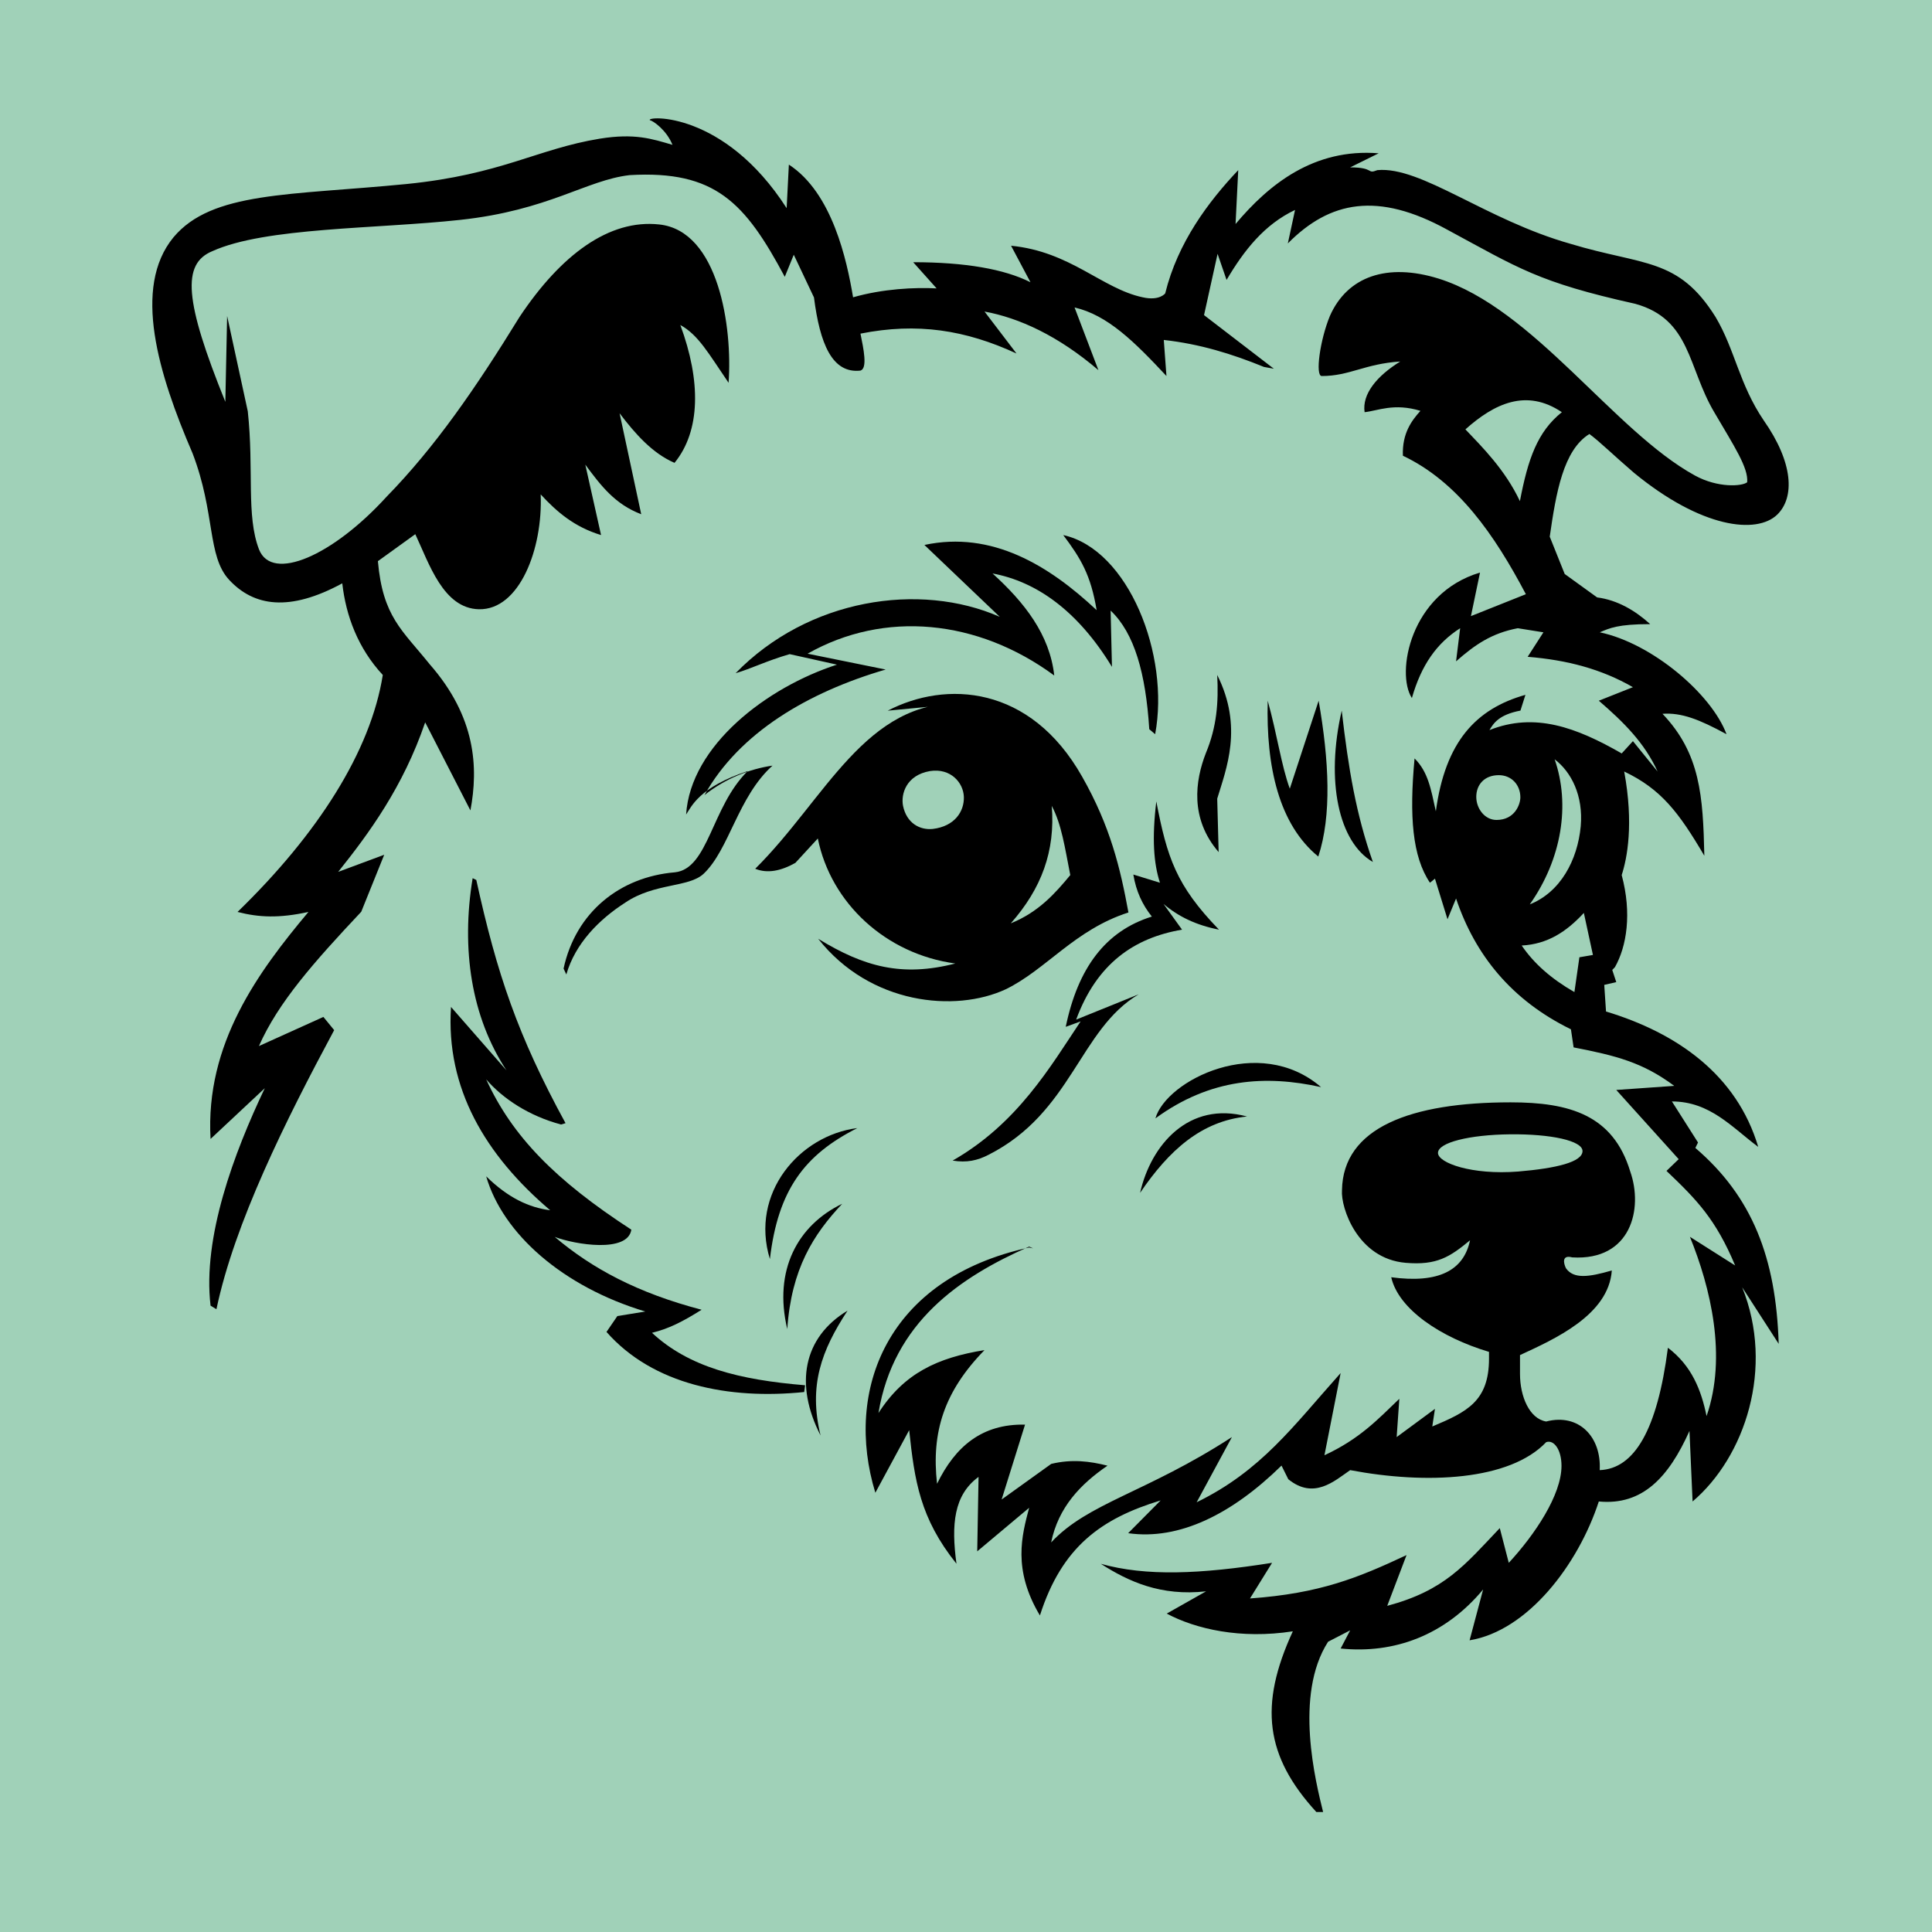
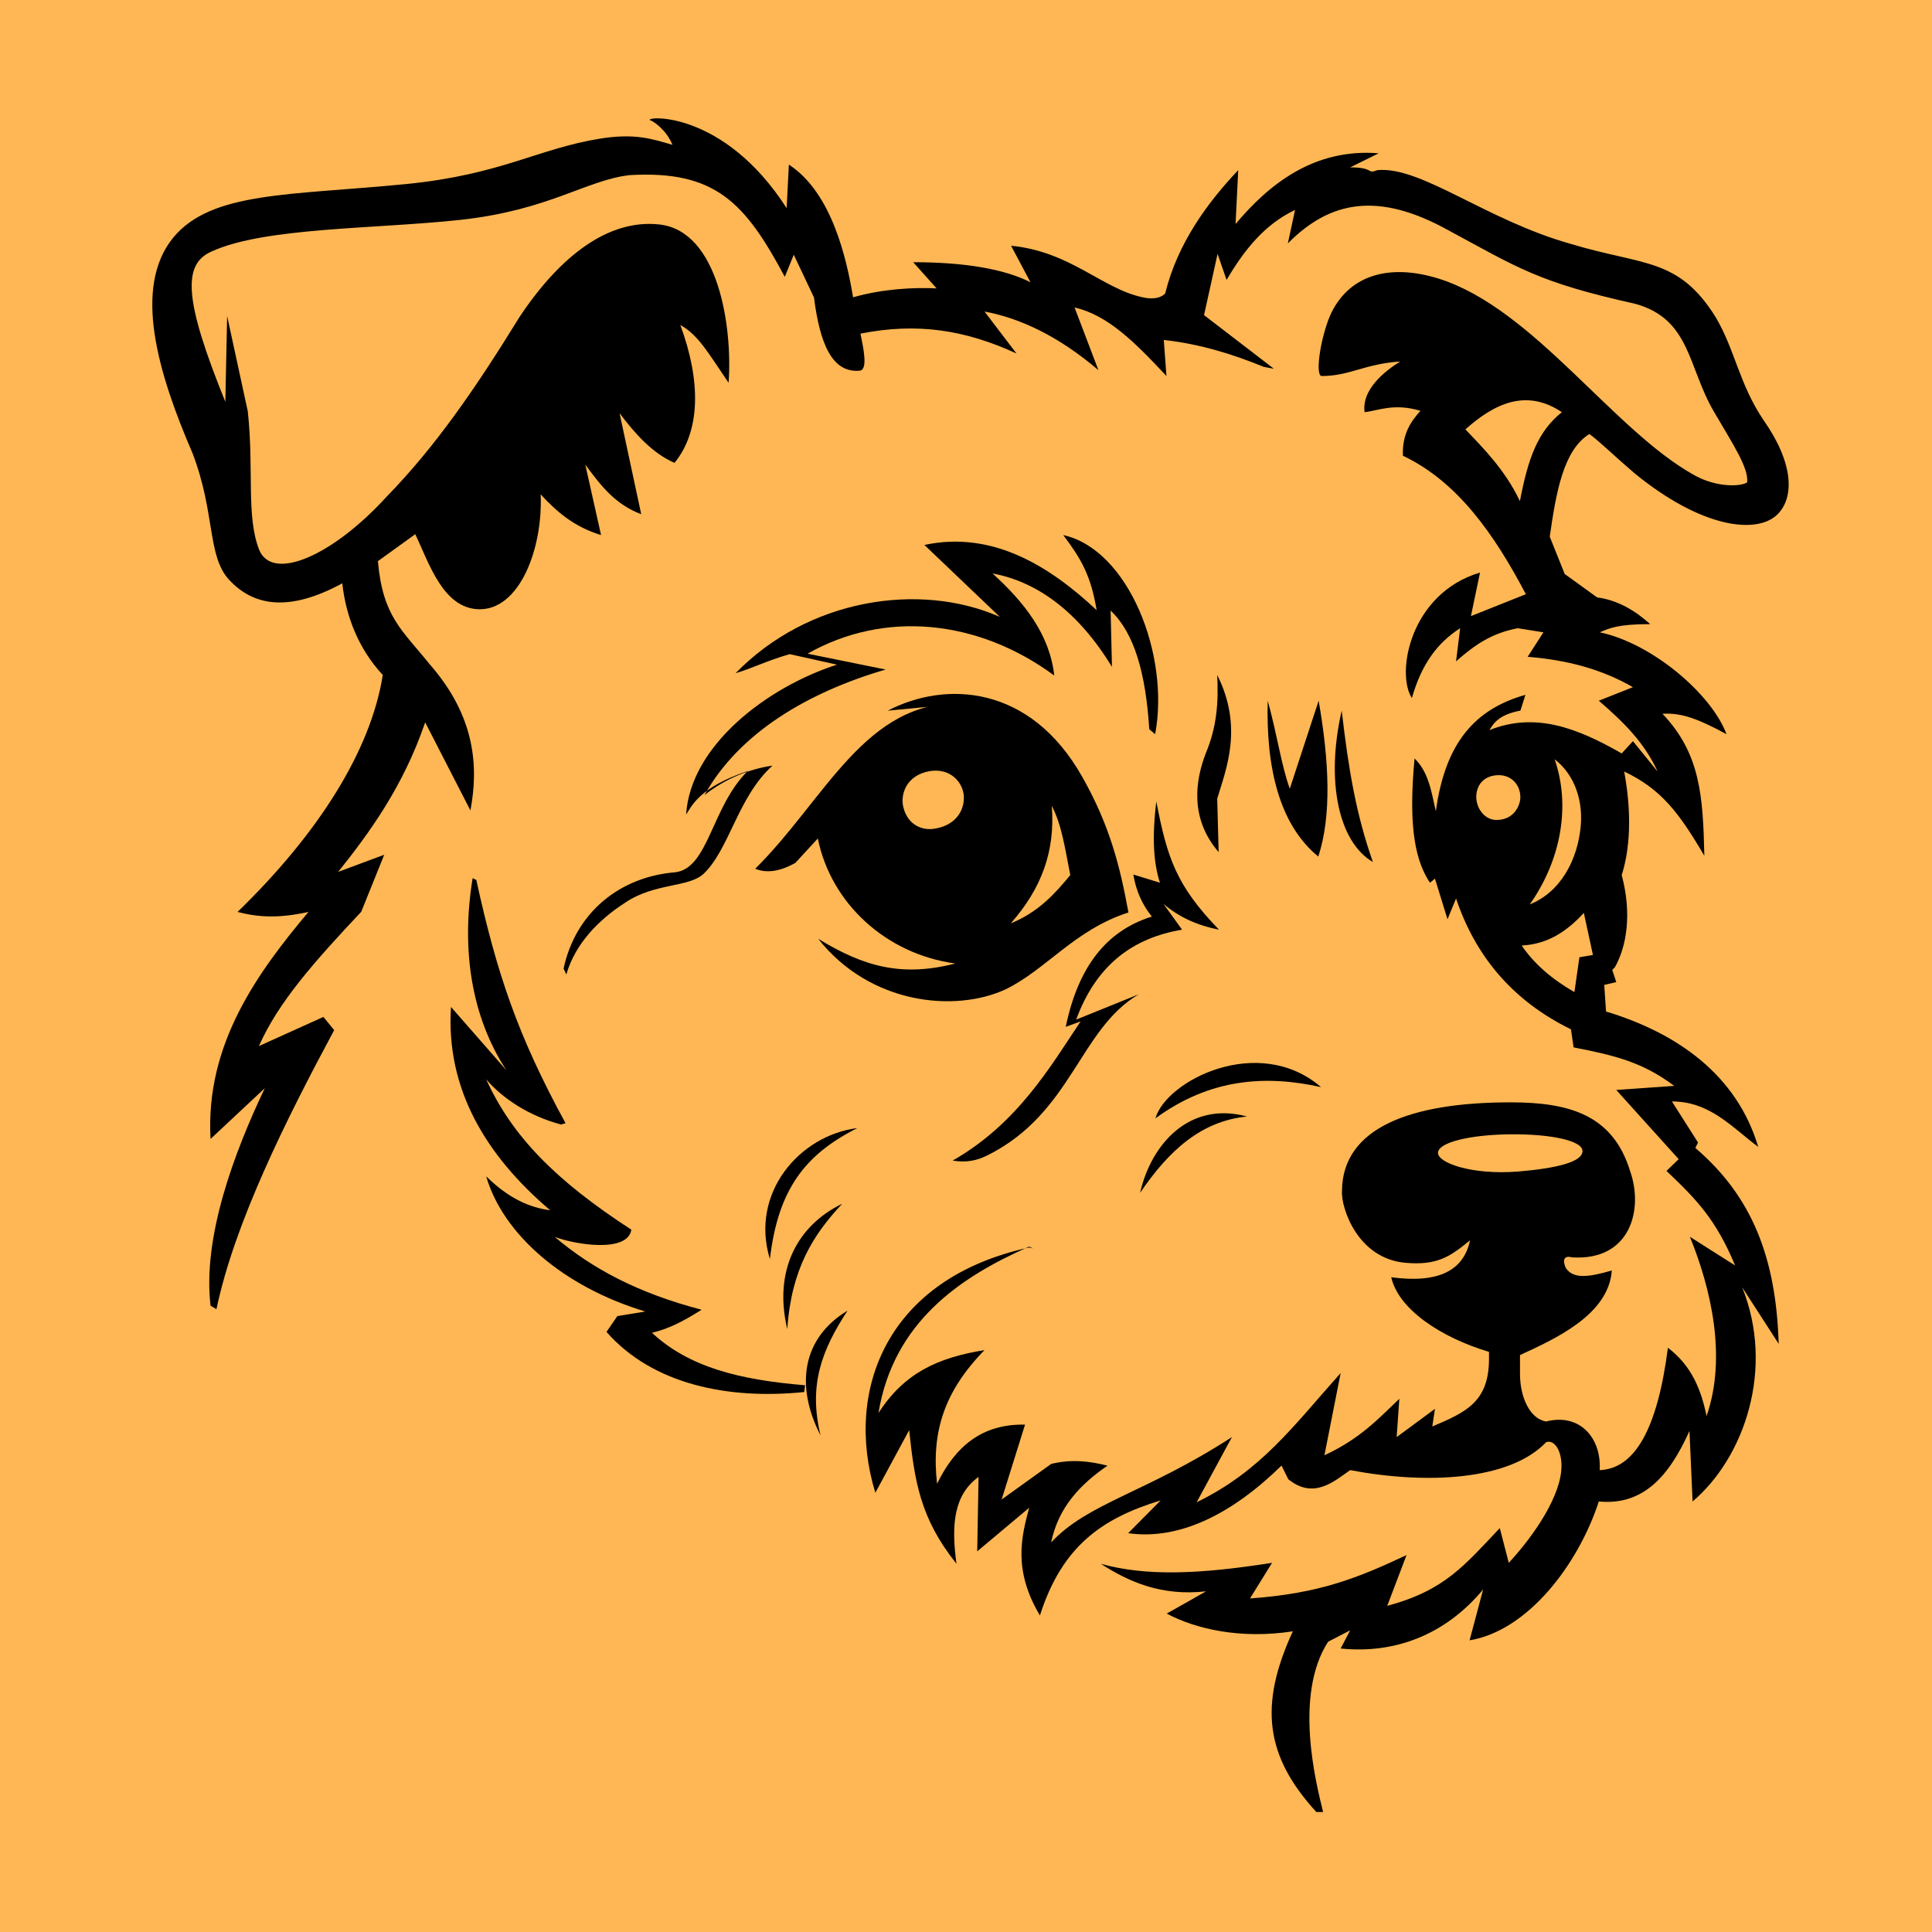
<svg xmlns="http://www.w3.org/2000/svg" width="1024" height="1024" viewBox="0 0 1024 1024" fill="none">
-   <rect width="1024" height="1024" fill="#43A472" fill-opacity="0.5" />
+   <rect width="1024" height="1024" fill="#FEB754" />
  <path d="M91.92 125.81C112.31 101.407 153.374 103.626 215.442 97.537C265.805 92.486 284.685 78.94 317.819 73.512C336.51 70.491 345.573 73.606 356.429 76.769C353.266 68.886 346.092 63.978 344.44 63.694C342.269 61.523 383.663 58.55 416.939 110.328L418.119 87.247C441.153 102.21 448.846 137.893 452.15 157.575C467.962 153.044 484.954 152.242 496.424 152.855L484.01 138.978C511.481 138.978 532.343 142.613 546.173 149.598L535.883 130.246C567.413 133.314 584.074 152.997 605.645 157.575C614.565 159.605 617.586 155.498 617.586 155.498C624.194 128.547 640.478 106.882 656.29 90.174L654.874 118.73C672.574 97.678 696.363 78.515 730.725 81.253L715.621 88.71C728.742 88.71 724.211 92.486 730.017 90.174C753.333 88.002 787.317 116.511 832.488 129.255C871.003 140.914 889.458 136.335 909.282 168.006C919.619 185.423 921.79 203.595 934.77 222.758C950.582 245.273 951.29 263.634 941.992 272.743C931.136 283.269 901.872 280.059 866 250.559C855.002 241.119 847.875 234.039 842.4 230.027C828.57 238.618 824.747 261.132 821.396 284.449L829.325 304.226L846.506 316.639C857.362 318.055 866.708 323.625 874.637 330.799C857.362 330.799 853.067 332.97 847.922 335.142C875.629 340.947 907.158 367.851 915.088 389.138C900.503 381.209 891.205 377.622 881.151 378.33C901.211 399.381 902.627 421.895 903.335 453.566C889.741 430.486 880.443 418.261 860.855 408.915C866 436.763 862.413 454.935 859.533 463.809C865.009 484.152 862.177 501.616 855.946 512.614L854.53 514.077L856.654 520.543L850.282 522.006L851.226 536.119C889.033 547.542 920.563 569.773 931.891 607.863C918.061 597.621 906.403 583.791 886.154 583.791L899.984 605.55L898.568 608.43C928.681 634.201 941.331 666.58 942.747 712.27L923.395 682.298C940.623 725.108 924.858 772.214 897.105 795.814L895.453 758.431C884.502 782.834 870.673 798.032 847.403 795.814C836.453 829.373 809.69 864.348 778.916 869.398L786.09 842.447C765.794 866.85 738.796 876.667 710.57 873.741L715.621 864.112L703.915 870.154C685.696 898.474 697.449 944.871 701.272 960.4H697.685C670.686 930.9 667.099 903.949 685.224 864.631C657.517 868.926 633.729 863.404 618.389 855.238L639.251 843.438C615.226 846.129 598.045 838.199 583.461 828.854C607.485 835.556 635.9 834.376 674.226 828.334L662.521 847.214C699.62 844.571 719.916 836.217 745.498 824.228L735.256 851.132C765.794 842.966 776.273 829.562 794.917 809.926L799.684 828.334C813.513 813.372 827.626 792.368 827.626 776.934C827.626 768.296 823.567 762.915 819.508 764.378C800.156 784.722 756.165 786.893 715.621 779.199C707.266 784.958 696.363 795.011 682.817 784.014L679.229 776.792C652.939 802.563 624.949 816.487 597.951 812.617L615.179 795.247C583.697 804.829 562.834 819.791 551.176 856.23C536.591 831.827 541.594 813.844 545.465 799.165L517.947 822.246L518.655 782.786C505.533 792.368 504.117 807.991 506.949 828.806C487.597 804.687 484.718 784.722 481.886 758.006L463.95 791.188C447.43 737.191 469.709 677.672 545.465 661.199L547.589 661.671L545.465 660.727C508.649 676.964 473.532 700.847 465.602 748.944C479.243 727.751 496.896 719.633 521.817 715.574C500.483 737.427 493.545 758.95 496.66 786.421C506.241 766.786 520.354 754.608 543.293 755.08L530.88 794.775L557.17 775.895C568.121 773.252 577.702 774.479 587.001 776.839C572.652 786.657 560.946 798.882 557.123 817.526C576.711 796.474 607.485 791.188 652.939 761.688L634.248 796.238C668.515 779.53 685.46 755.835 710.57 727.751L701.98 771.317C720.624 762.679 730.205 752.39 741.675 741.392L740.259 761.688L760.555 746.726L759.139 756.071C777.264 748.425 789.205 742.855 789.205 720.105V716.518C763.623 708.871 741.203 693.909 737.38 676.964C762.49 680.362 775.801 673.377 779.152 657.376C768.437 666.25 761.499 670.734 745.026 669.318C719.444 667.146 710.57 639.959 711.278 630.85C711.797 597.621 747.858 584.263 800.628 584.263C831.921 584.263 855.002 590.966 864.065 620.938C871.003 640.62 864.537 668.326 833.29 666.438C827.862 664.975 828.57 669.318 829.986 672.197C834.045 677.955 841.928 676.964 854.294 673.377C852.642 697.024 823.803 709.815 805.631 718.217V728.223C805.631 740.165 810.634 751.965 819.508 753.428C836.925 748.897 848.866 761.735 847.875 779.199C866.236 778.491 878.413 757.959 884.03 714.346C896.68 723.928 901.683 736.766 904.515 750.549C915.465 718.925 906.639 682.486 895.689 655.535L919.666 670.734C909.424 646.331 899.512 636.042 883.275 620.607L889.741 614.377L856.654 577.702L887.381 575.531C870.673 563.07 856.418 559.483 834.045 555.141L832.629 545.559C801.1 530.125 781.795 506.147 771.741 476.222L767.21 487.22L760.555 465.697L757.912 467.868C748.566 453.991 746.914 432.657 749.746 401.977C756.921 409.151 758.384 418.025 761.027 430.014C766.03 393.103 782.267 375.686 808.51 368.276L805.867 376.63C794.445 378.802 791.565 383.38 789.441 386.967C813.466 377.386 835.461 385.504 859.533 399.334L865.481 392.82L878.555 408.915C871.664 393.764 860.713 382.861 847.403 371.391L865.481 364.217C848.819 354.635 830.694 349.821 809.69 348.122L818.045 335.142L804.451 332.97C790.621 335.614 781.795 341.655 771.741 350.529L773.913 332.97C761.499 340.9 753.333 352.464 748.33 369.975C739.74 356.806 747.386 314.468 784.438 303.47L779.624 326.551L808.746 314.94C792.037 283.269 772.685 255.374 743.563 241.544C743.091 229.555 748.33 222.806 752.861 217.755C738.796 213.46 730.205 217.755 723.267 218.463C721.851 208.882 729.733 199.3 742.147 191.606C723.267 192.834 715.385 199.3 700.564 199.3C696.977 199.3 699.62 180.184 704.859 167.487C714.157 146.436 735.256 139.214 762.49 147.663C812.805 163.428 855.238 228.375 898.332 252.022C910.509 258.725 923.395 257.781 926.038 255.61C926.746 247.916 919.1 236.446 908.574 218.463C894.509 194.722 896.208 169.186 866.708 161.021C815.165 149.551 804.923 142.141 767.21 121.798C730.205 101.454 704.859 106.505 682.581 129.019L686.404 111.272C670.167 118.966 659.405 132.606 650.107 148.371L645.34 134.542L638.165 167.015L675.17 195.43L669.931 194.486C652.939 187.547 635.947 182.308 616.831 180.184L618.247 199.3C601.066 180.892 587.001 167.015 569.537 162.956L582.186 196.185C560.946 178.013 540.178 168.478 521.817 165.127L538.762 187.358C511.764 174.898 486.181 170.838 456.068 176.833C457.72 184.951 459.891 195.241 456.068 196.421C441.011 198.12 434.545 182.072 431.429 157.67L420.715 135.014L415.948 146.719C394.944 107.449 379.179 90.174 333.725 92.817C310.692 95.46 290.868 111.508 243.762 116.558C199.489 121.373 140.536 120.429 112.546 133.126C96.309 139.828 97.725 159.369 119.437 212.988L120.381 167.487L131.332 217.991C134.683 249.143 130.388 273.262 137.279 291.198C144.17 308.71 176.408 294.55 204.822 263.35C230.641 236.918 252.117 205.766 275.386 167.959C297.334 135.014 322.869 116.086 349.396 118.966C380.925 122.317 388.289 173.482 386.165 202.887C375.403 187.122 370.164 177.541 360.582 172.254C371.58 201.943 371.344 228.375 357.514 245.32C345.809 240.27 336.746 230.027 328.392 219.03L339.861 272.554C325.985 267.268 318.574 257.545 310.22 246.264L318.574 283.599C304.461 279.304 295.163 271.374 286.573 262.029C287.753 290.821 275.386 323.389 253.816 322.917C234.936 322.445 227.525 298.892 220.115 283.127L200.291 297.429C202.887 326.929 213.177 333.914 227.761 352.086C252.211 379.982 253.627 406.697 249.332 429.542L225.354 382.861C213.649 417.128 195.524 441.766 179.24 462.11L203.642 453.047L191.465 483.255C166.354 509.97 147.474 531.258 137.232 554.433L171.405 538.998L177.116 545.984C151.297 594.081 124.299 648.266 114.717 693.909L111.602 692.021C107.307 655.818 124.016 611.073 140.347 576.758L111.602 603.662C108.723 553.206 136.949 515.021 163.475 483.35C147.946 486.748 137.232 486.276 125.904 483.35C168.525 442.002 196.468 398.154 202.887 357.75C189.765 343.638 183.346 326.41 181.411 309.182C153.421 324.38 134.541 321.454 121.42 307.294C109.714 294.597 114.245 272.082 102.068 240.27C83.896 198.12 70.066 152.43 91.92 125.81ZM805.584 265.616C809.879 243.149 814.882 228.847 827.815 218.463C808.935 205.766 791.99 213.932 776.697 227.573C785.571 236.918 797.701 248.907 805.584 265.616ZM839.473 483.869C830.175 493.922 820.169 500.436 806.528 501.144C812.994 510.678 822.293 518.844 834.47 525.83L837.113 507.374L844.288 506.147L839.473 483.869ZM837.821 437.943C839.237 421.659 832.818 409.151 823.992 402.449C832.346 426.426 827.815 455.218 810.823 479.338C827.06 472.871 836.122 455.926 837.821 437.943ZM793.17 434.592C802.988 434.592 805.82 426.19 805.82 422.603C805.82 415.901 801.053 410.85 794.397 410.85C786.751 410.85 782.456 415.901 782.456 422.367C782.456 428.598 786.987 434.592 793.17 434.592ZM804.64 620.938C824.936 619.238 838.765 615.887 838.765 610.082C838.765 604.559 821.821 600.972 800.345 601.208C778.869 601.444 762.16 605.55 762.16 611.073C762.16 616.359 780.049 622.873 804.64 620.938Z" fill="black" />
  <path d="M433.648 497.557C458.05 512.519 478.158 517.9 506.336 510.678C469.52 505.675 440.398 478.724 433.459 444.409L421.565 457.342C413.918 461.637 406.744 463.101 400.278 460.457C437.566 423.547 458.806 370.683 510.395 372.854L470.511 376.677C501.333 360.629 546.031 363.037 573.502 411.558C588.558 438.037 593.798 460.221 598.093 483.633C569.678 492.742 554.622 513.793 533.098 524.319C506.336 536.78 461.166 532.485 433.648 497.557ZM492.931 408.679C480.282 410.85 477.402 420.904 478.63 427.134C480.518 436.244 487.456 440.067 494.394 439.359C506.1 437.943 511.103 430.013 510.867 422.367C510.631 414.909 503.929 406.98 492.931 408.679ZM567.271 463.809C564.392 449.224 562.693 436.999 557.454 427.134C559.389 451.159 551.978 470.983 535.742 489.391C550.562 483.397 559.389 473.343 567.271 463.809Z" fill="black" />
  <path d="M418.544 346.706C406.13 350.293 398.248 354.399 389.894 356.806C428.314 317.347 487.314 308.238 529.889 326.929L489.958 288.838C525.83 281.145 556.132 299.836 581.242 323.389C578.127 304.698 572.888 296.06 563.542 283.599C598.187 291.246 620.135 347.225 612.253 389.138L609.138 386.495C607.25 356.806 601.255 335.566 588.653 323.625L589.361 353.455C571.189 323.625 549.241 308.238 526.066 303.942C543.01 319.33 556.368 336.322 558.775 358.034C518.183 328.156 468.718 323.389 428.031 346.47L469.426 354.871C428.314 366.86 391.782 388.383 373.374 421.423C384.607 412.549 397.493 407.499 409.434 405.8C391.074 422.367 386.542 450.215 372.949 463.101C365.066 470.511 346.942 467.868 331.413 478.393C317.583 487.267 304.934 499.964 300.166 516.484L298.703 513.369C305.17 483.397 328.675 464.753 357.703 462.346C375.592 460.458 377.008 427.606 396.313 408.679C370.306 417.317 366.482 427.606 363.65 431.713C366.01 395.038 406.602 364.217 443.607 352.275L418.544 346.706Z" fill="black" />
  <path d="M250.512 465.461L252.447 466.405C263.398 516.201 274.395 548.863 299.742 595.308L297.382 596.016C280.39 591.485 266.56 582.375 257.687 572.086C271.516 602.294 294.267 625.516 334.623 651.759C332.735 664.22 304.745 659.689 294.031 655.583C313.855 672.386 337.974 685.319 371.863 694.192C361.574 700.659 354.399 704.246 345.573 706.417C365.161 724.636 391.876 731.339 426.71 734.218L426.238 737.805C386.401 741.911 346.092 733.982 321.454 705.945L327.212 697.543L342.033 695.136C298.279 681.967 266.513 653.931 257.687 623.487C269.392 634.956 280.39 640.007 291.623 641.47C257.215 612.253 236.211 576.759 239.043 533.712L268.448 567.319C249.804 538.999 244.329 503.079 250.512 465.461Z" fill="black" />
  <path d="M454.416 597.904C426.427 612.017 412.361 630.661 408.066 667.335C397.351 632.36 423.831 601.727 454.416 597.904Z" fill="black" />
  <path d="M446.392 638.024C431.099 654.308 419.441 672.527 417.269 704.434C409.859 673.282 422.745 649.399 446.392 638.024Z" fill="black" />
  <path d="M449.224 694.664C435.394 715.715 428.456 734.359 434.922 760.838C421.092 733.887 425.624 708.871 449.224 694.664Z" fill="black" />
  <path d="M645.151 357.75C659.028 385.409 649.919 407.499 645.151 423.311L645.907 451.631C630.567 433.884 633.446 413.729 639.157 399.097C644.915 385.268 645.907 372.335 645.151 357.75Z" fill="black" />
  <path d="M711.136 376.63C714.724 407.735 718.783 431.713 727.656 456.87C709.484 446.345 702.546 413.965 711.136 376.63Z" fill="black" />
  <path d="M671.914 371.391C676.917 389.327 679.088 405.564 683.619 418.025L698.912 371.391C704.434 403.157 705.898 432.185 698.723 453.991C677.908 436.999 670.97 406.508 671.914 371.391Z" fill="black" />
  <path d="M612.866 424.775C618.578 454.463 623.345 469.284 646.095 492.743C633.918 490.335 624.572 485.804 616.69 479.102L626.507 492.743C601.161 497.038 581.337 510.679 570.386 540.415L603.521 527.01C572.038 545.654 568.215 589.55 524.036 612.017C518.042 615.132 512.33 616.359 504.92 615.132C539.329 595.497 556.746 565.289 572.746 541.359L564.864 544.238C571.33 513.086 585.915 493.451 610.506 485.804C605.503 479.574 602.152 472.399 600.689 463.526L614.802 467.868C611.45 457.579 610.506 444.41 612.866 424.775Z" fill="black" />
  <path d="M700.186 576.192C671.017 569.725 641.564 571.425 612.394 592.759C618.105 572.652 667.146 547.778 700.186 576.192Z" fill="black" />
  <path d="M660.964 591.768C636.75 594.175 619.569 609.704 604.276 632.219C609.988 606.872 630.048 583.414 660.964 591.768Z" fill="black" />
</svg>
